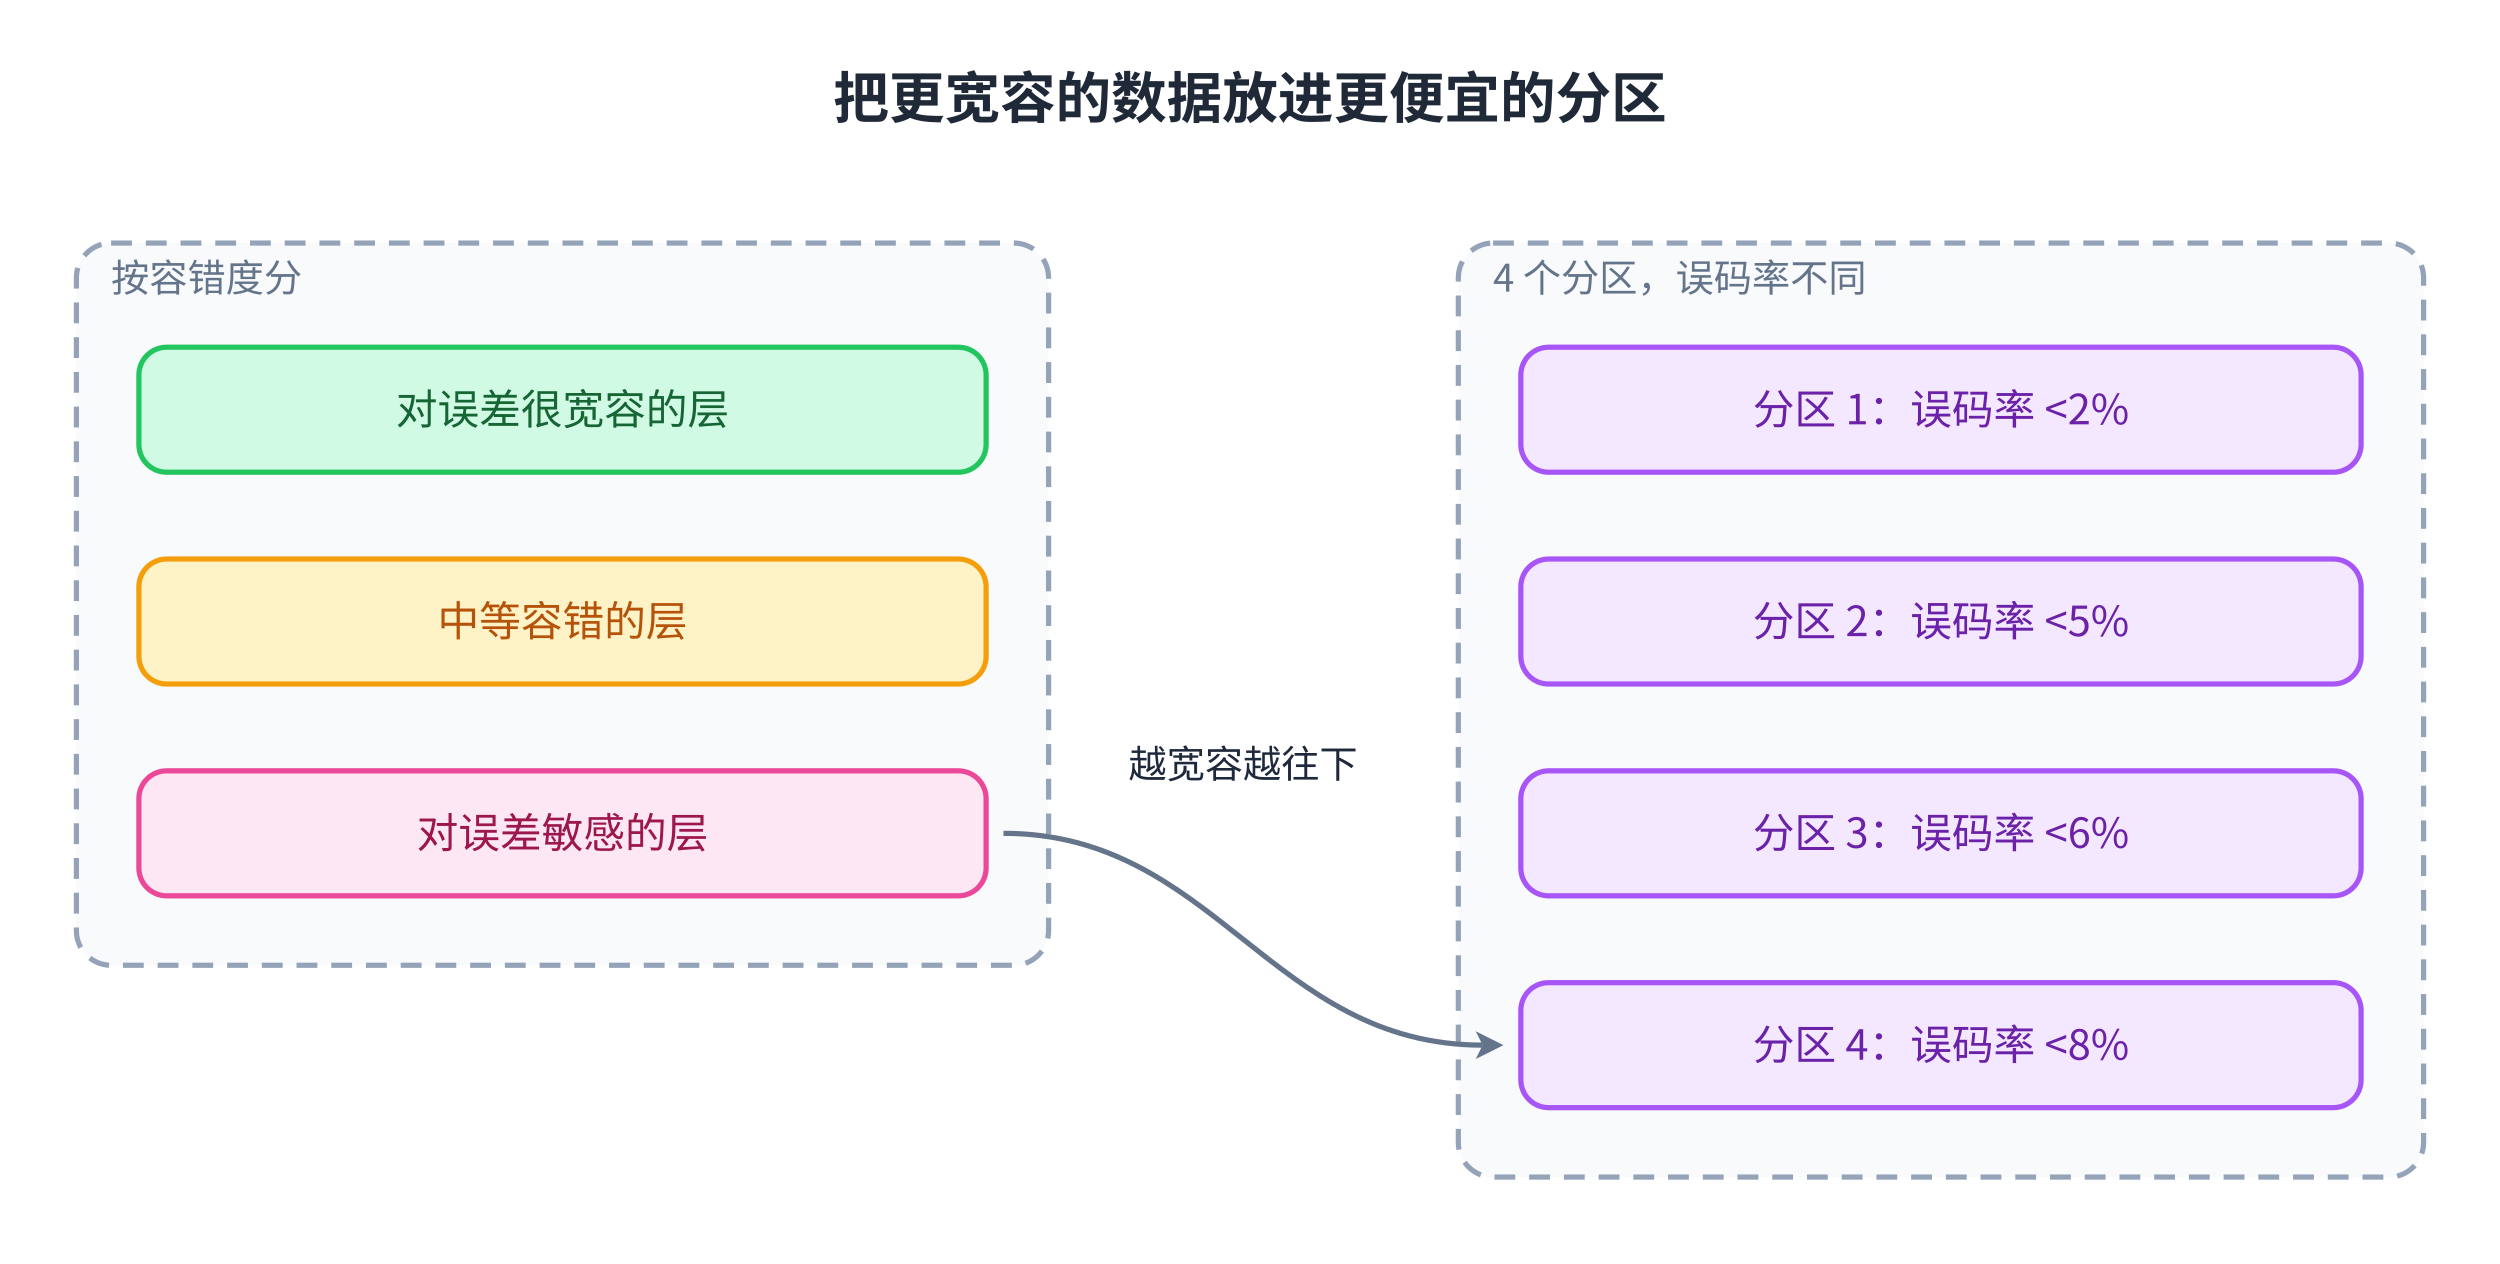
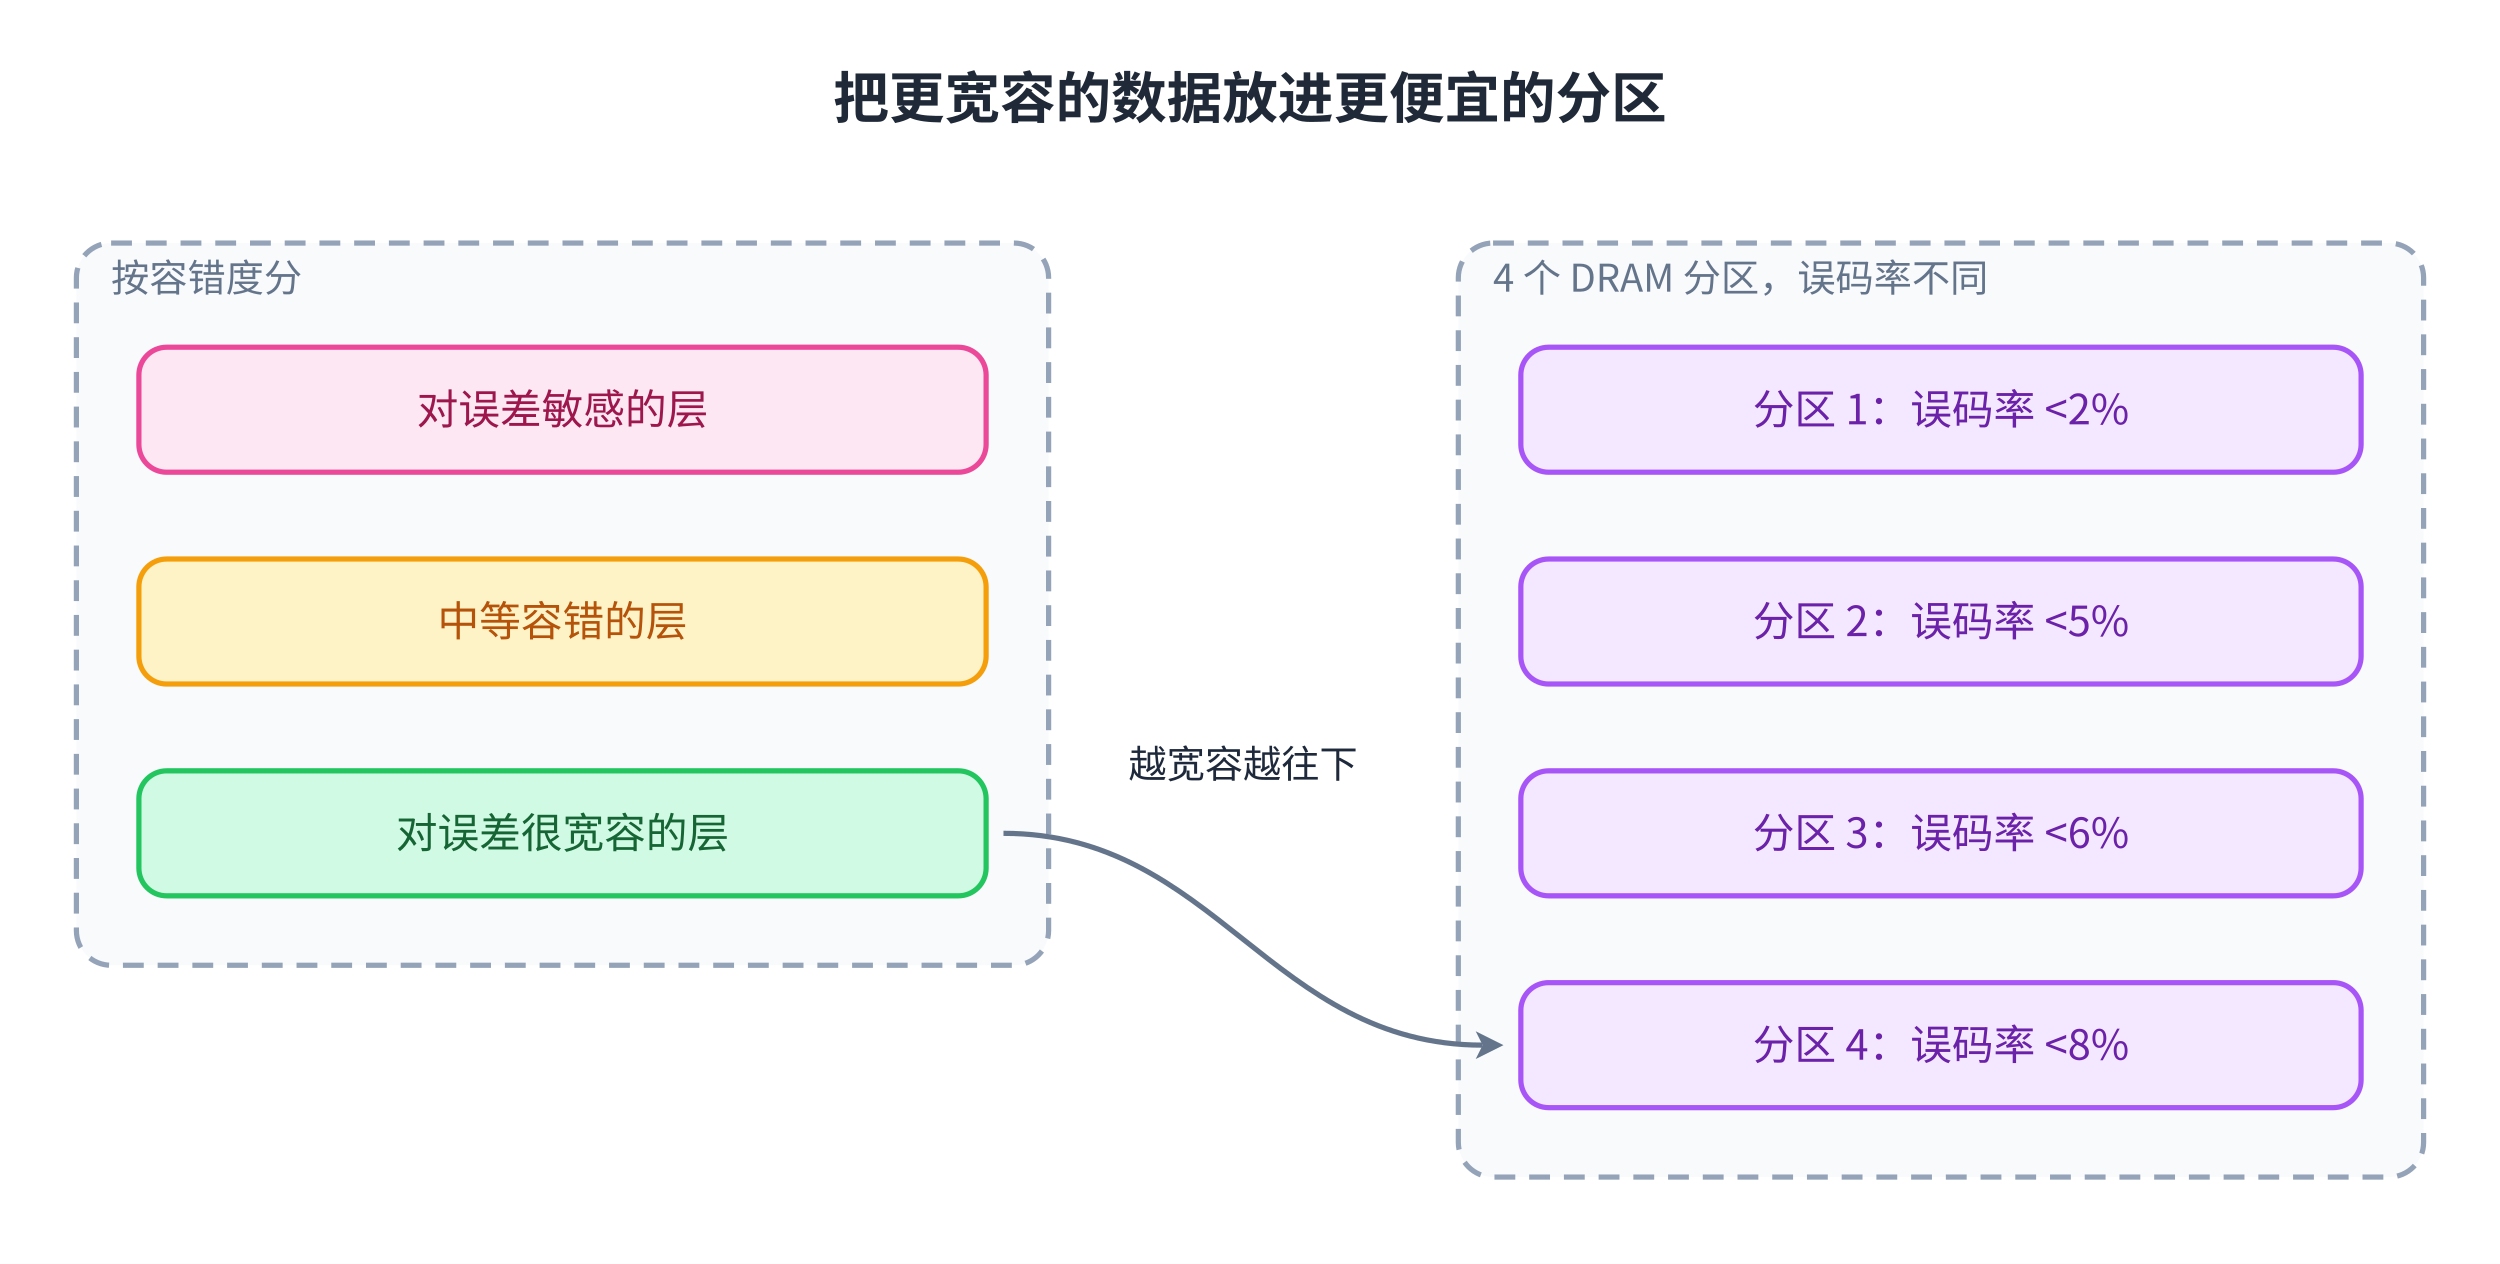
<svg xmlns="http://www.w3.org/2000/svg" viewBox="0 0 720 364" width="720" height="364" role="img" aria-labelledby="fig-l9-10-title fig-l9-10-desc">
  <defs>
    <style>
      text { font-family: 'PingFang SC', 'Microsoft YaHei', 'Noto Sans CJK SC', system-ui, sans-serif; }
    </style>
    <marker id="arrow" markerWidth="8" markerHeight="8" refX="2" refY="4" orient="auto" markerUnits="userSpaceOnUse">
      <path d="M0,0 L8,4 L0,8 L2,4 z" fill="#64748b" />
    </marker>
  </defs>
  <rect x="0" y="0" width="720" height="364" fill="#ffffff" />
  <text x="360" y="34" font-size="16" font-weight="600" fill="#1f2937" text-anchor="middle">把更宽容的数据放进更便宜的分区</text>
  <rect x="22" y="70" width="280" height="208" rx="10" fill="#f8fafc" stroke="#94a3b8" stroke-width="1.5" stroke-dasharray="6,4" />
  <text x="32" y="84" font-size="11" fill="#64748b" text-anchor="start">按容错度分</text>
  <rect x="420" y="70" width="278" height="269" rx="10" fill="#f8fafc" stroke="#94a3b8" stroke-width="1.5" stroke-dasharray="6,4" />
-   <text x="430" y="84" font-size="11" fill="#64748b" text-anchor="start">4 个分区，误码率不同</text>
-   <rect x="40" y="100" width="244" height="36" rx="8" fill="#d1fae5" stroke="#22c55e" stroke-width="1.5" />
-   <text x="162" y="122.2" font-size="12" fill="#166534" text-anchor="middle">对误差很宽容的层</text>
+   <text x="430" y="84" font-size="11" fill="#64748b" text-anchor="start">4 个 DRAM 分区，误码率不同</text>
+   <rect x="40" y="100" width="244" height="36" rx="8" fill="#fce7f3" stroke="#ec4899" stroke-width="1.5" />
+   <text x="162" y="122.2" font-size="12" fill="#9d174d" text-anchor="middle">对误差敏感的层</text>
  <rect x="40" y="161" width="244" height="36" rx="8" fill="#fef3c7" stroke="#f59e0b" stroke-width="1.5" />
  <text x="162" y="183.2" font-size="12" fill="#b45309" text-anchor="middle">中等容错的层</text>
-   <rect x="40" y="222" width="244" height="36" rx="8" fill="#fce7f3" stroke="#ec4899" stroke-width="1.5" />
-   <text x="162" y="244.2" font-size="12" fill="#9d174d" text-anchor="middle">对误差敏感的层</text>
+   <rect x="40" y="222" width="244" height="36" rx="8" fill="#d1fae5" stroke="#22c55e" stroke-width="1.5" />
+   <text x="162" y="244.2" font-size="12" fill="#166534" text-anchor="middle">对误差很宽容的层</text>
  <rect x="438" y="100" width="242" height="36" rx="8" fill="#f3e8ff" stroke="#a855f7" stroke-width="1.5" />
  <text x="559" y="122.2" font-size="12" fill="#6b21a8" text-anchor="middle">分区 1：误码率 &lt;2%</text>
  <rect x="438" y="161" width="242" height="36" rx="8" fill="#f3e8ff" stroke="#a855f7" stroke-width="1.5" />
  <text x="559" y="183.2" font-size="12" fill="#6b21a8" text-anchor="middle">分区 2：误码率 &lt;5%</text>
  <rect x="438" y="222" width="242" height="36" rx="8" fill="#f3e8ff" stroke="#a855f7" stroke-width="1.5" />
  <text x="559" y="244.2" font-size="12" fill="#6b21a8" text-anchor="middle">分区 3：误码率 &lt;6%</text>
  <rect x="438" y="283" width="242" height="36" rx="8" fill="#f3e8ff" stroke="#a855f7" stroke-width="1.5" />
  <text x="559" y="305.2" font-size="12" fill="#6b21a8" text-anchor="middle">分区 4：误码率 &lt;8%</text>
  <path d="M289,240 C 350,240 366,301 427,301" fill="none" stroke="#64748b" stroke-width="1.5" marker-end="url(#arrow)" />
  <text x="358" y="224" font-size="11" fill="#1e293b" text-anchor="middle">越宽容越往下</text>
</svg>
